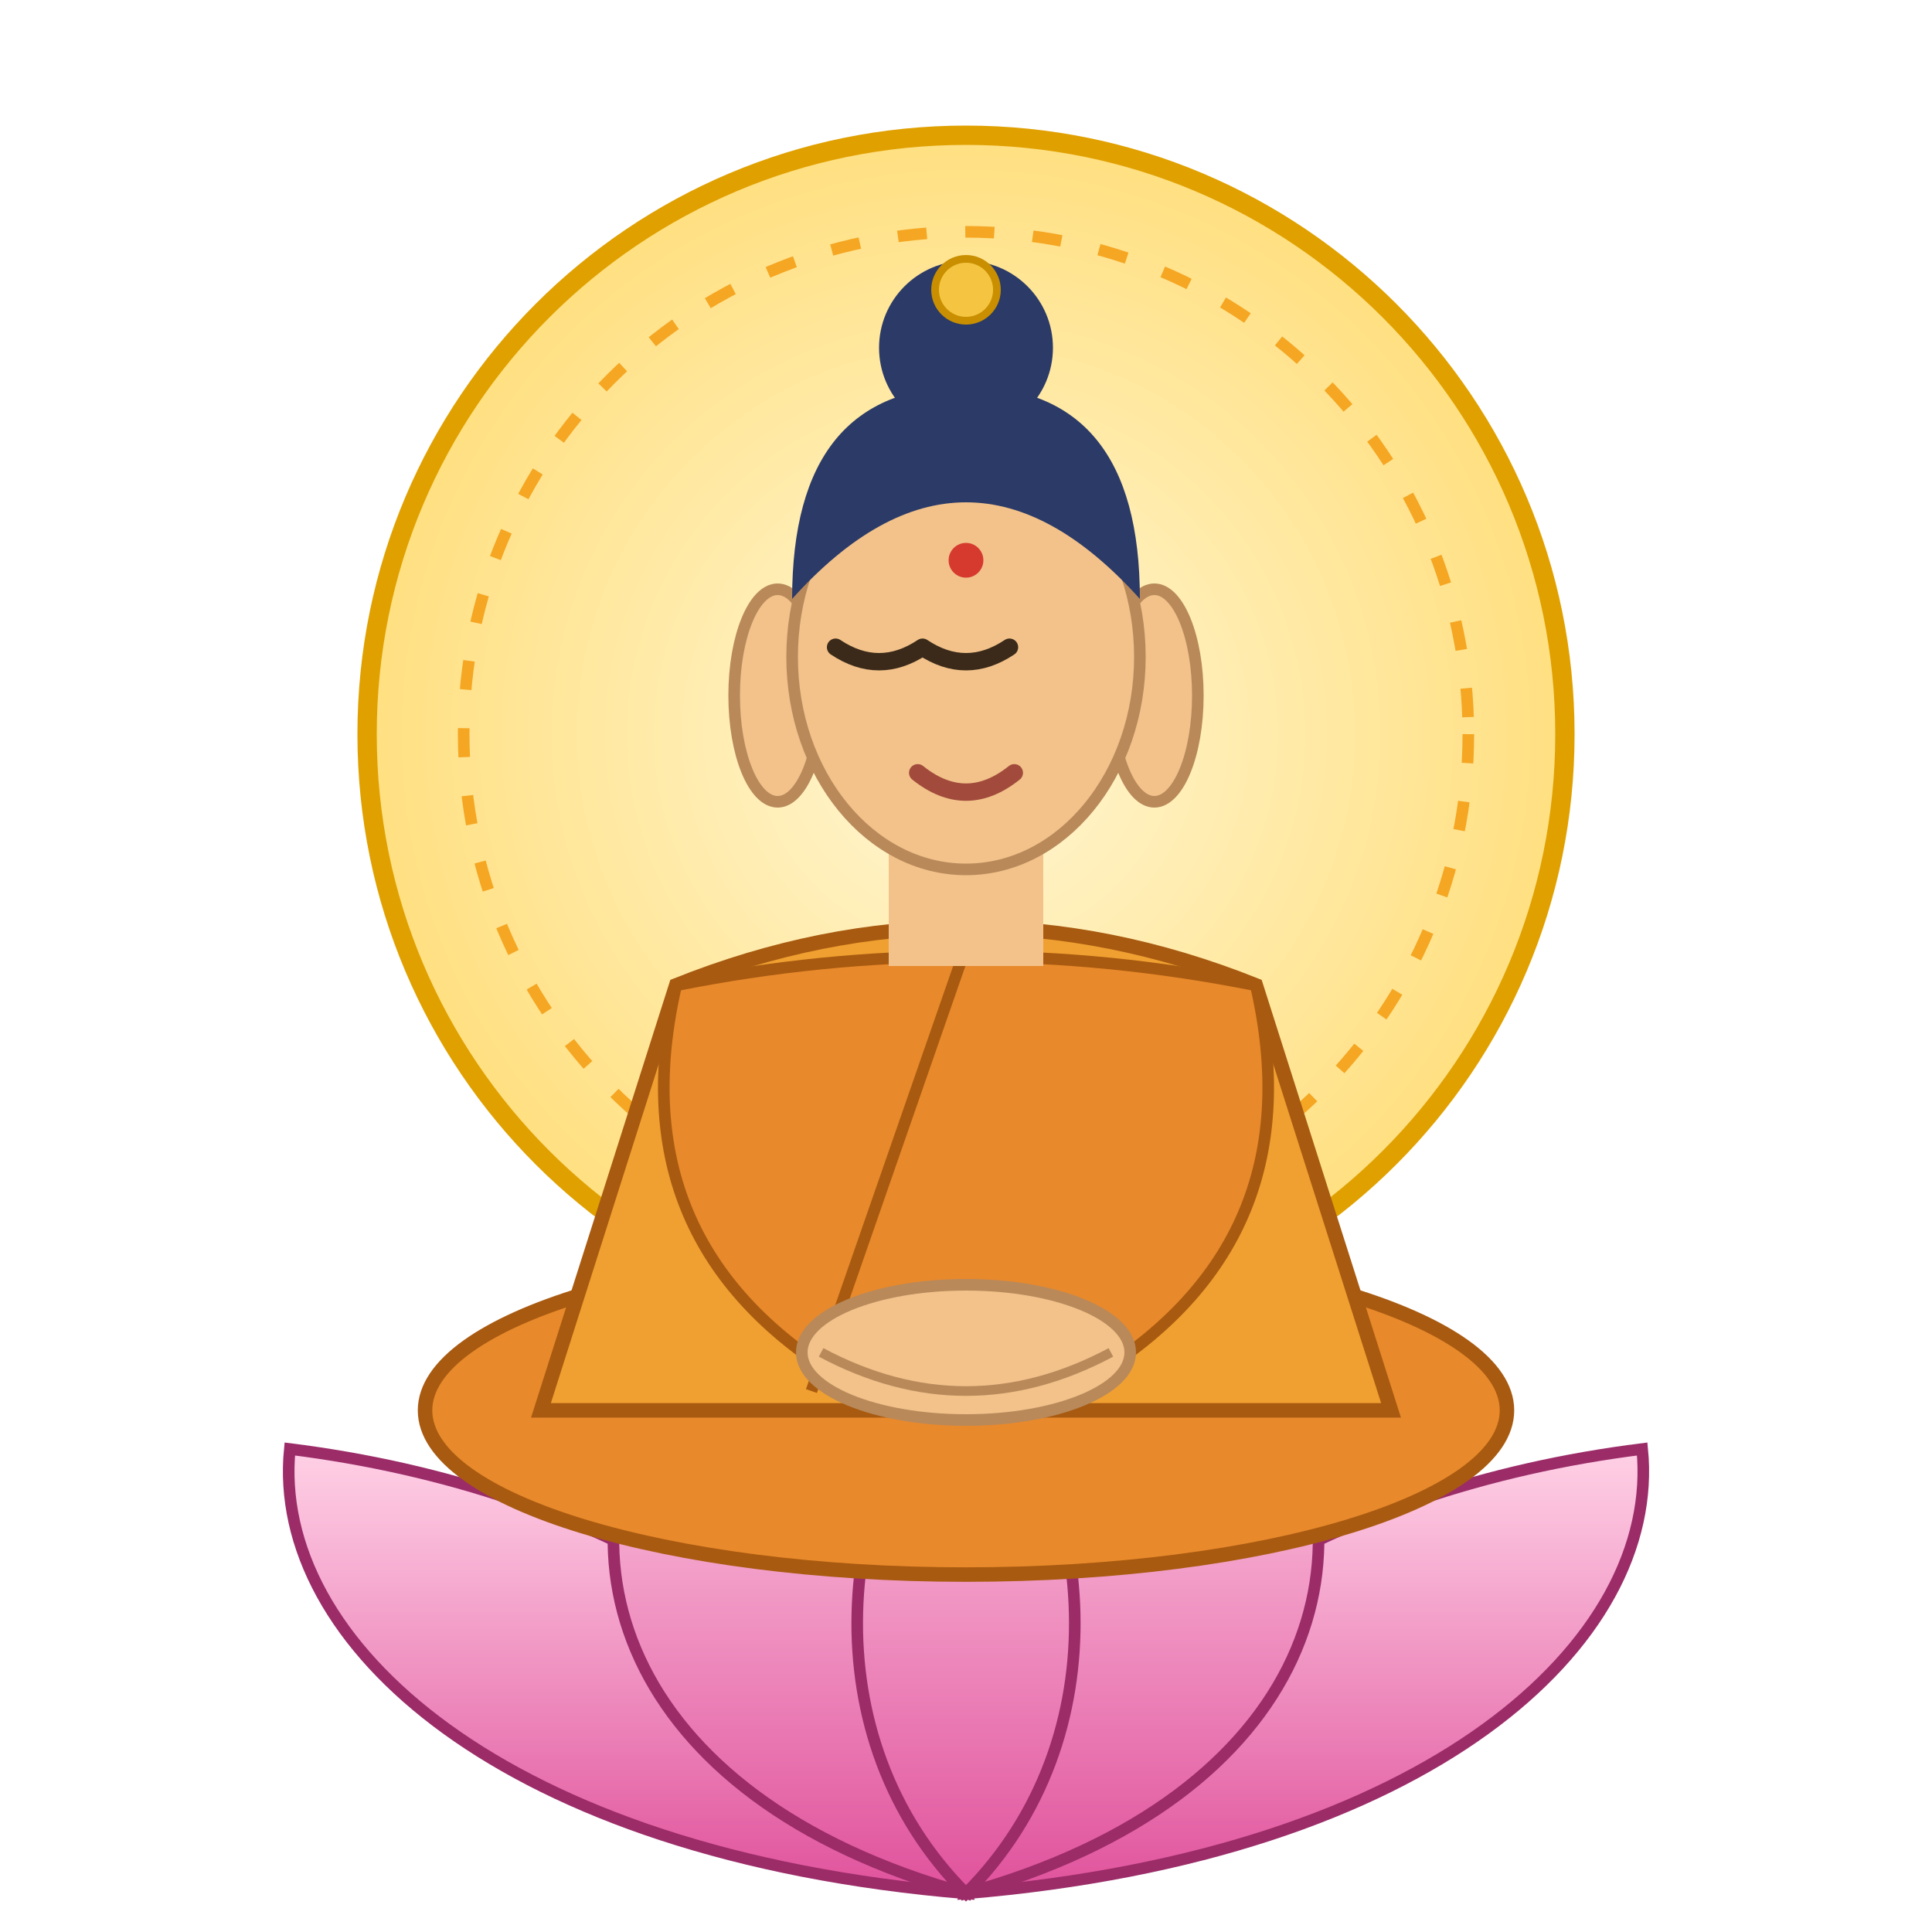
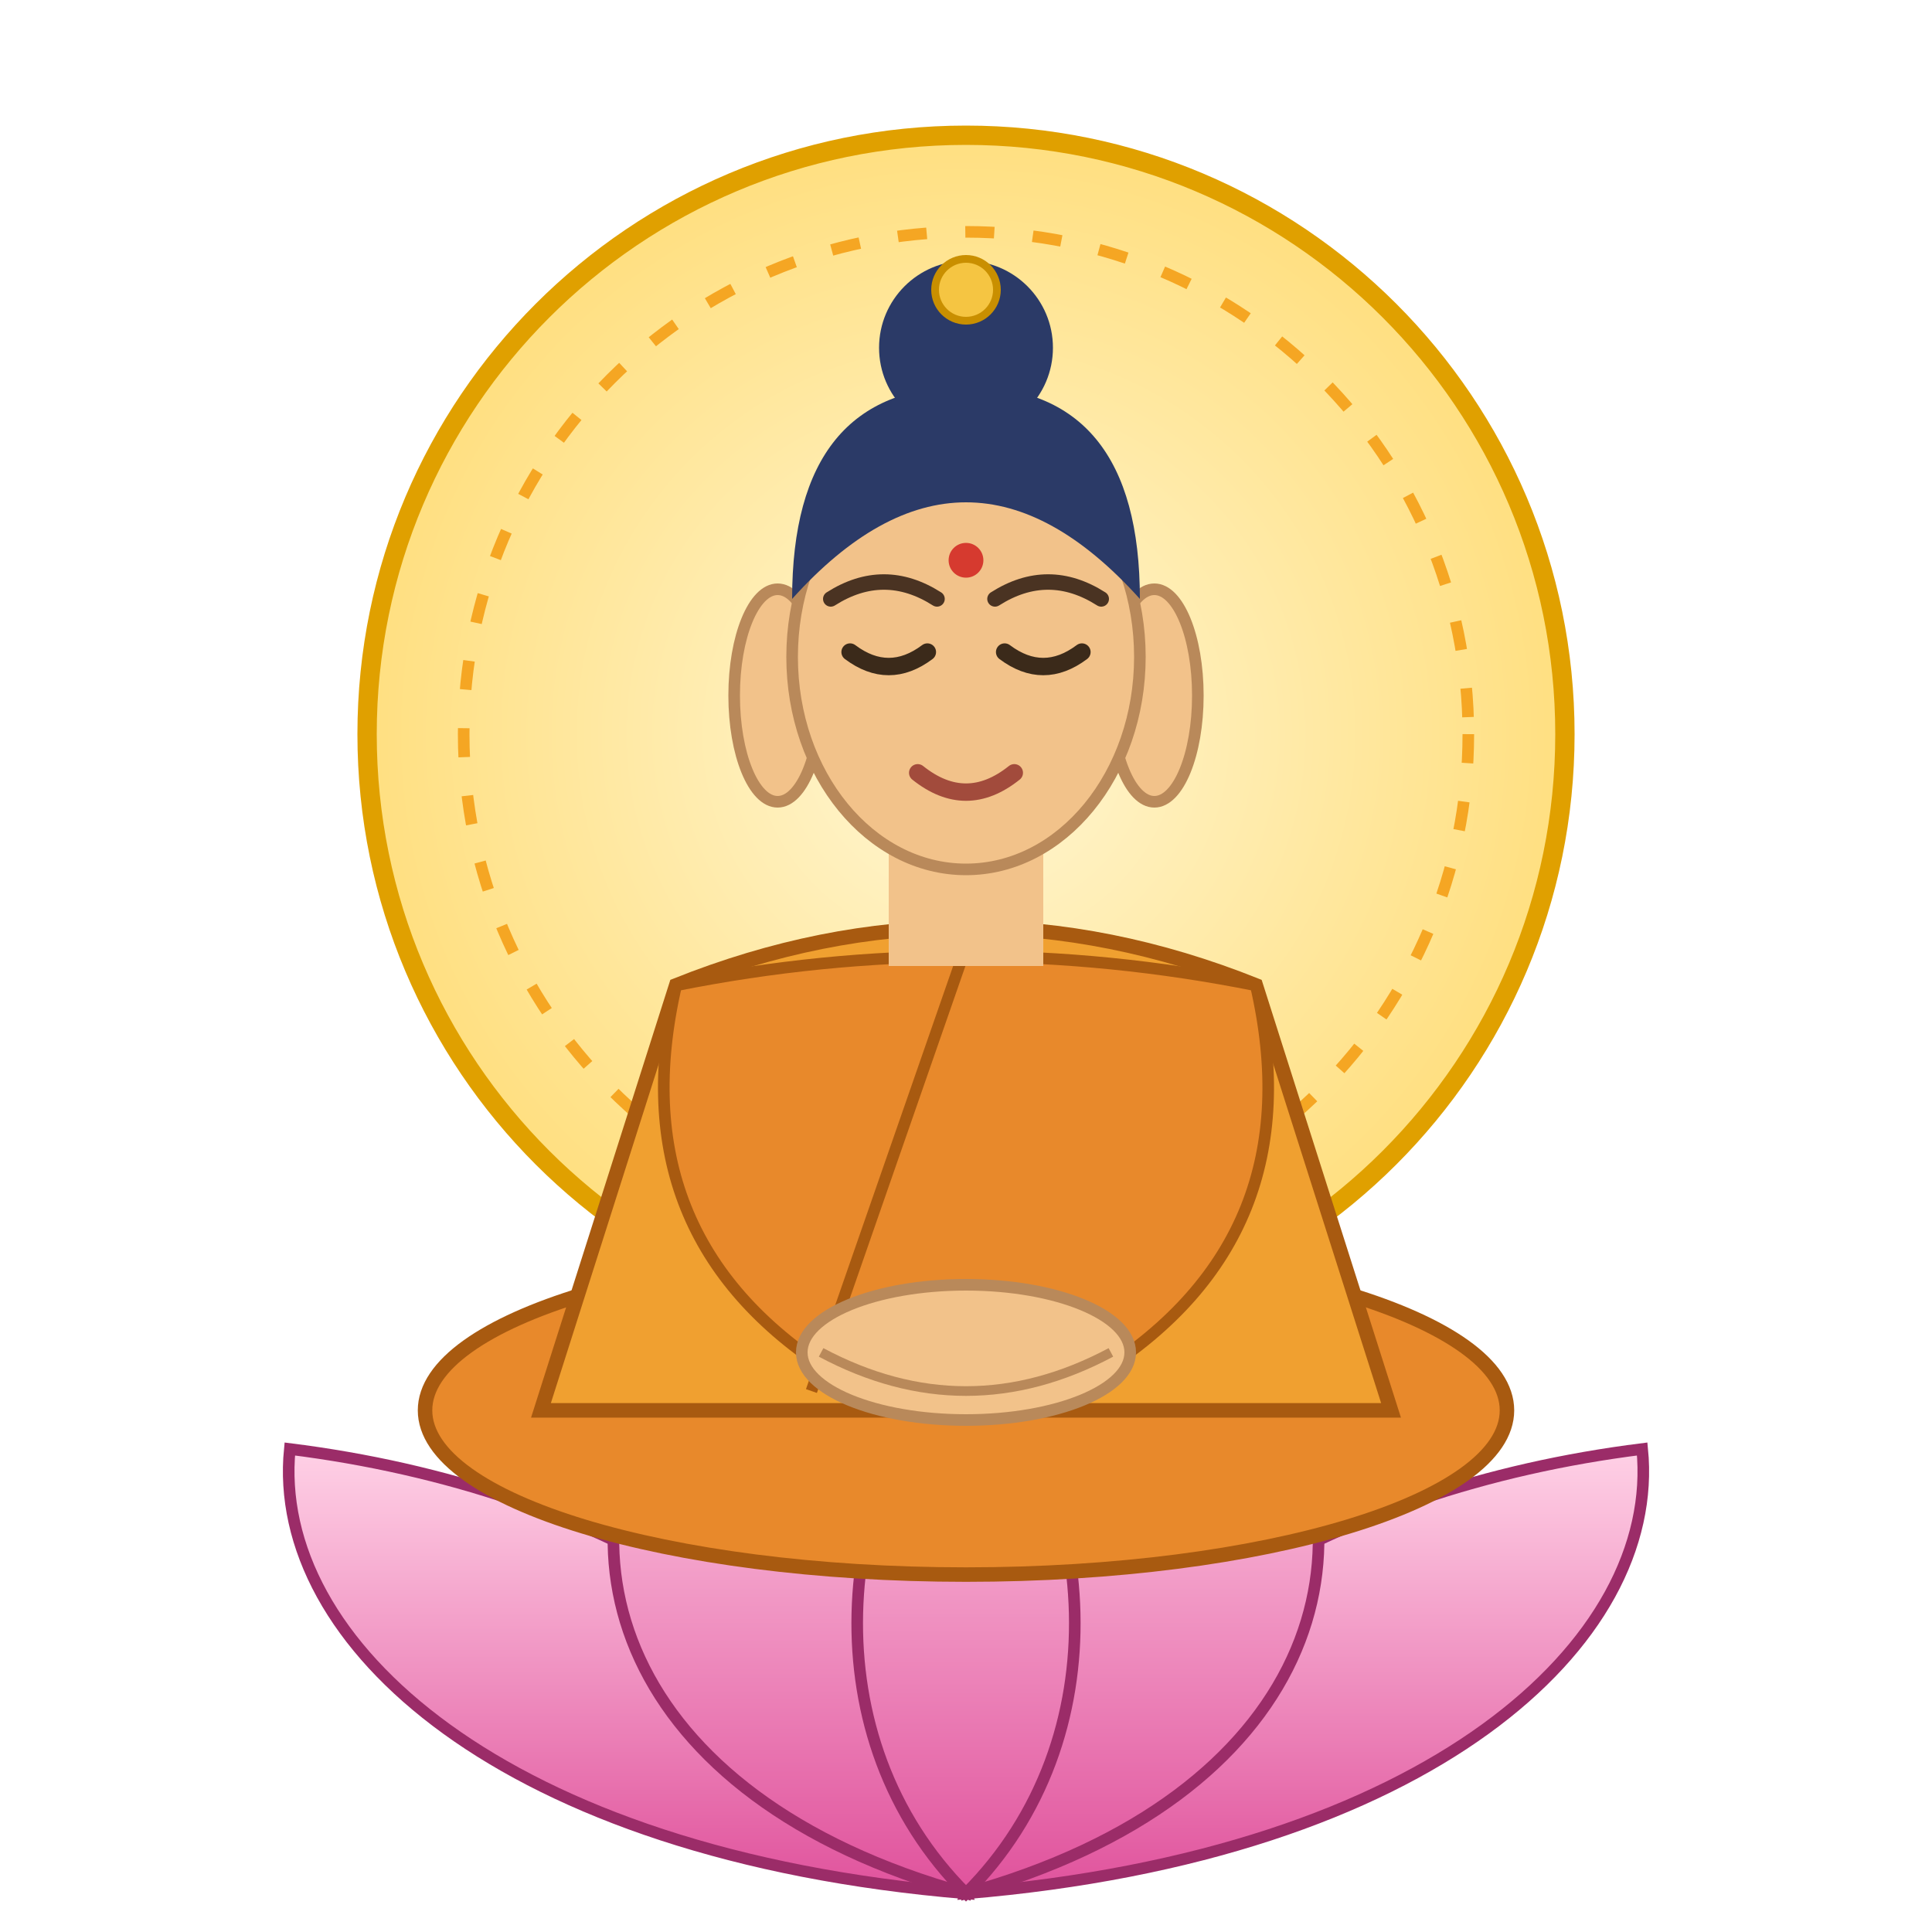
<svg xmlns="http://www.w3.org/2000/svg" viewBox="0 0 200 200" role="img" aria-label="Buddha">
  <defs>
    <linearGradient id="lp" x1="0" y1="0" x2="0" y2="1">
      <stop offset="0" stop-color="#ffd1e6" />
      <stop offset="1" stop-color="#e0529c" />
    </linearGradient>
    <radialGradient id="halo">
      <stop offset="0" stop-color="#fff7d6" />
      <stop offset="1" stop-color="#ffdf80" />
    </radialGradient>
  </defs>
  <circle cx="100" cy="76" r="62" fill="url(#halo)" stroke="#e0a000" stroke-width="2" />
  <circle cx="100" cy="76" r="52" fill="none" stroke="#f5a623" stroke-width="1.2" stroke-dasharray="3 4" />
  <g stroke="#9b2c68" stroke-width="1.2" fill="url(#lp)">
    <path d="M100 196 C52 192 28 170 30 150 C62 154 90 170 100 196Z" />
    <path d="M100 196 C148 192 172 170 170 150 C138 154 110 170 100 196Z" />
    <path d="M100 196 C64 186 56 160 70 140 C92 152 104 172 100 196Z" />
    <path d="M100 196 C136 186 144 160 130 140 C108 152 96 172 100 196Z" />
    <path d="M100 196 C84 180 86 154 100 138 C114 154 116 180 100 196Z" />
  </g>
  <ellipse cx="100" cy="146" rx="56" ry="17" fill="#e8892b" stroke="#a85a10" stroke-width="1.5" />
  <path d="M70 102 Q100 90 130 102 L144 146 L56 146Z" fill="#f0a030" stroke="#a85a10" stroke-width="1.5" />
  <path d="M70 102 Q64 128 86 142 L100 138 L114 142 Q136 128 130 102 Q100 96 70 102Z" fill="#e8892b" stroke="#a85a10" stroke-width="1.2" />
  <path d="M100 98 L84 144" stroke="#a85a10" stroke-width="1.2" fill="none" />
  <ellipse cx="100" cy="140" rx="17" ry="7" fill="#f2c28a" stroke="#b9895a" stroke-width="1.2" />
  <path d="M85 140 q15 8 30 0" fill="none" stroke="#b9895a" stroke-width="1" />
  <rect x="92" y="88" width="16" height="12" fill="#f2c28a" />
  <ellipse cx="80.5" cy="72" rx="4.5" ry="11" fill="#f2c28a" stroke="#b9895a" stroke-width="1.2" />
  <ellipse cx="119.5" cy="72" rx="4.5" ry="11" fill="#f2c28a" stroke="#b9895a" stroke-width="1.2" />
  <ellipse cx="100" cy="68" rx="18" ry="22" fill="#f2c28a" stroke="#b9895a" stroke-width="1.2" />
-   <path d="M91 67 q4.5 3 9 0 M100 67 q4.5 3 9 0" transform="translate(-4.5 0)" fill="none" stroke="#3b2a1a" stroke-width="1.8" stroke-linecap="round" />
+   <path d="M86 62 q5.5 -3.5 11 0 M103 62 q5.5 -3.5 11 0" fill="none" stroke="#4a3322" stroke-width="1.6" stroke-linecap="round" />
+   <path d="M88 67.5 q4 3 8 0 M104 67.5 q4 3 8 0" fill="none" stroke="#3b2a1a" stroke-width="1.8" stroke-linecap="round" />
  <path d="M95 80 q5 4 10 0" fill="none" stroke="#a24b3c" stroke-width="1.8" stroke-linecap="round" />
  <circle cx="100" cy="58" r="1.8" fill="#d63a2f" />
  <path d="M82 62 Q82 40 100 40 Q118 40 118 62 Q109 52 100 52 Q91 52 82 62Z" fill="#2b3a67" />
  <circle cx="100" cy="36" r="9" fill="#2b3a67" />
  <circle cx="100" cy="30" r="3.2" fill="#f5c542" stroke="#c98f00" stroke-width=".8" />
</svg>
